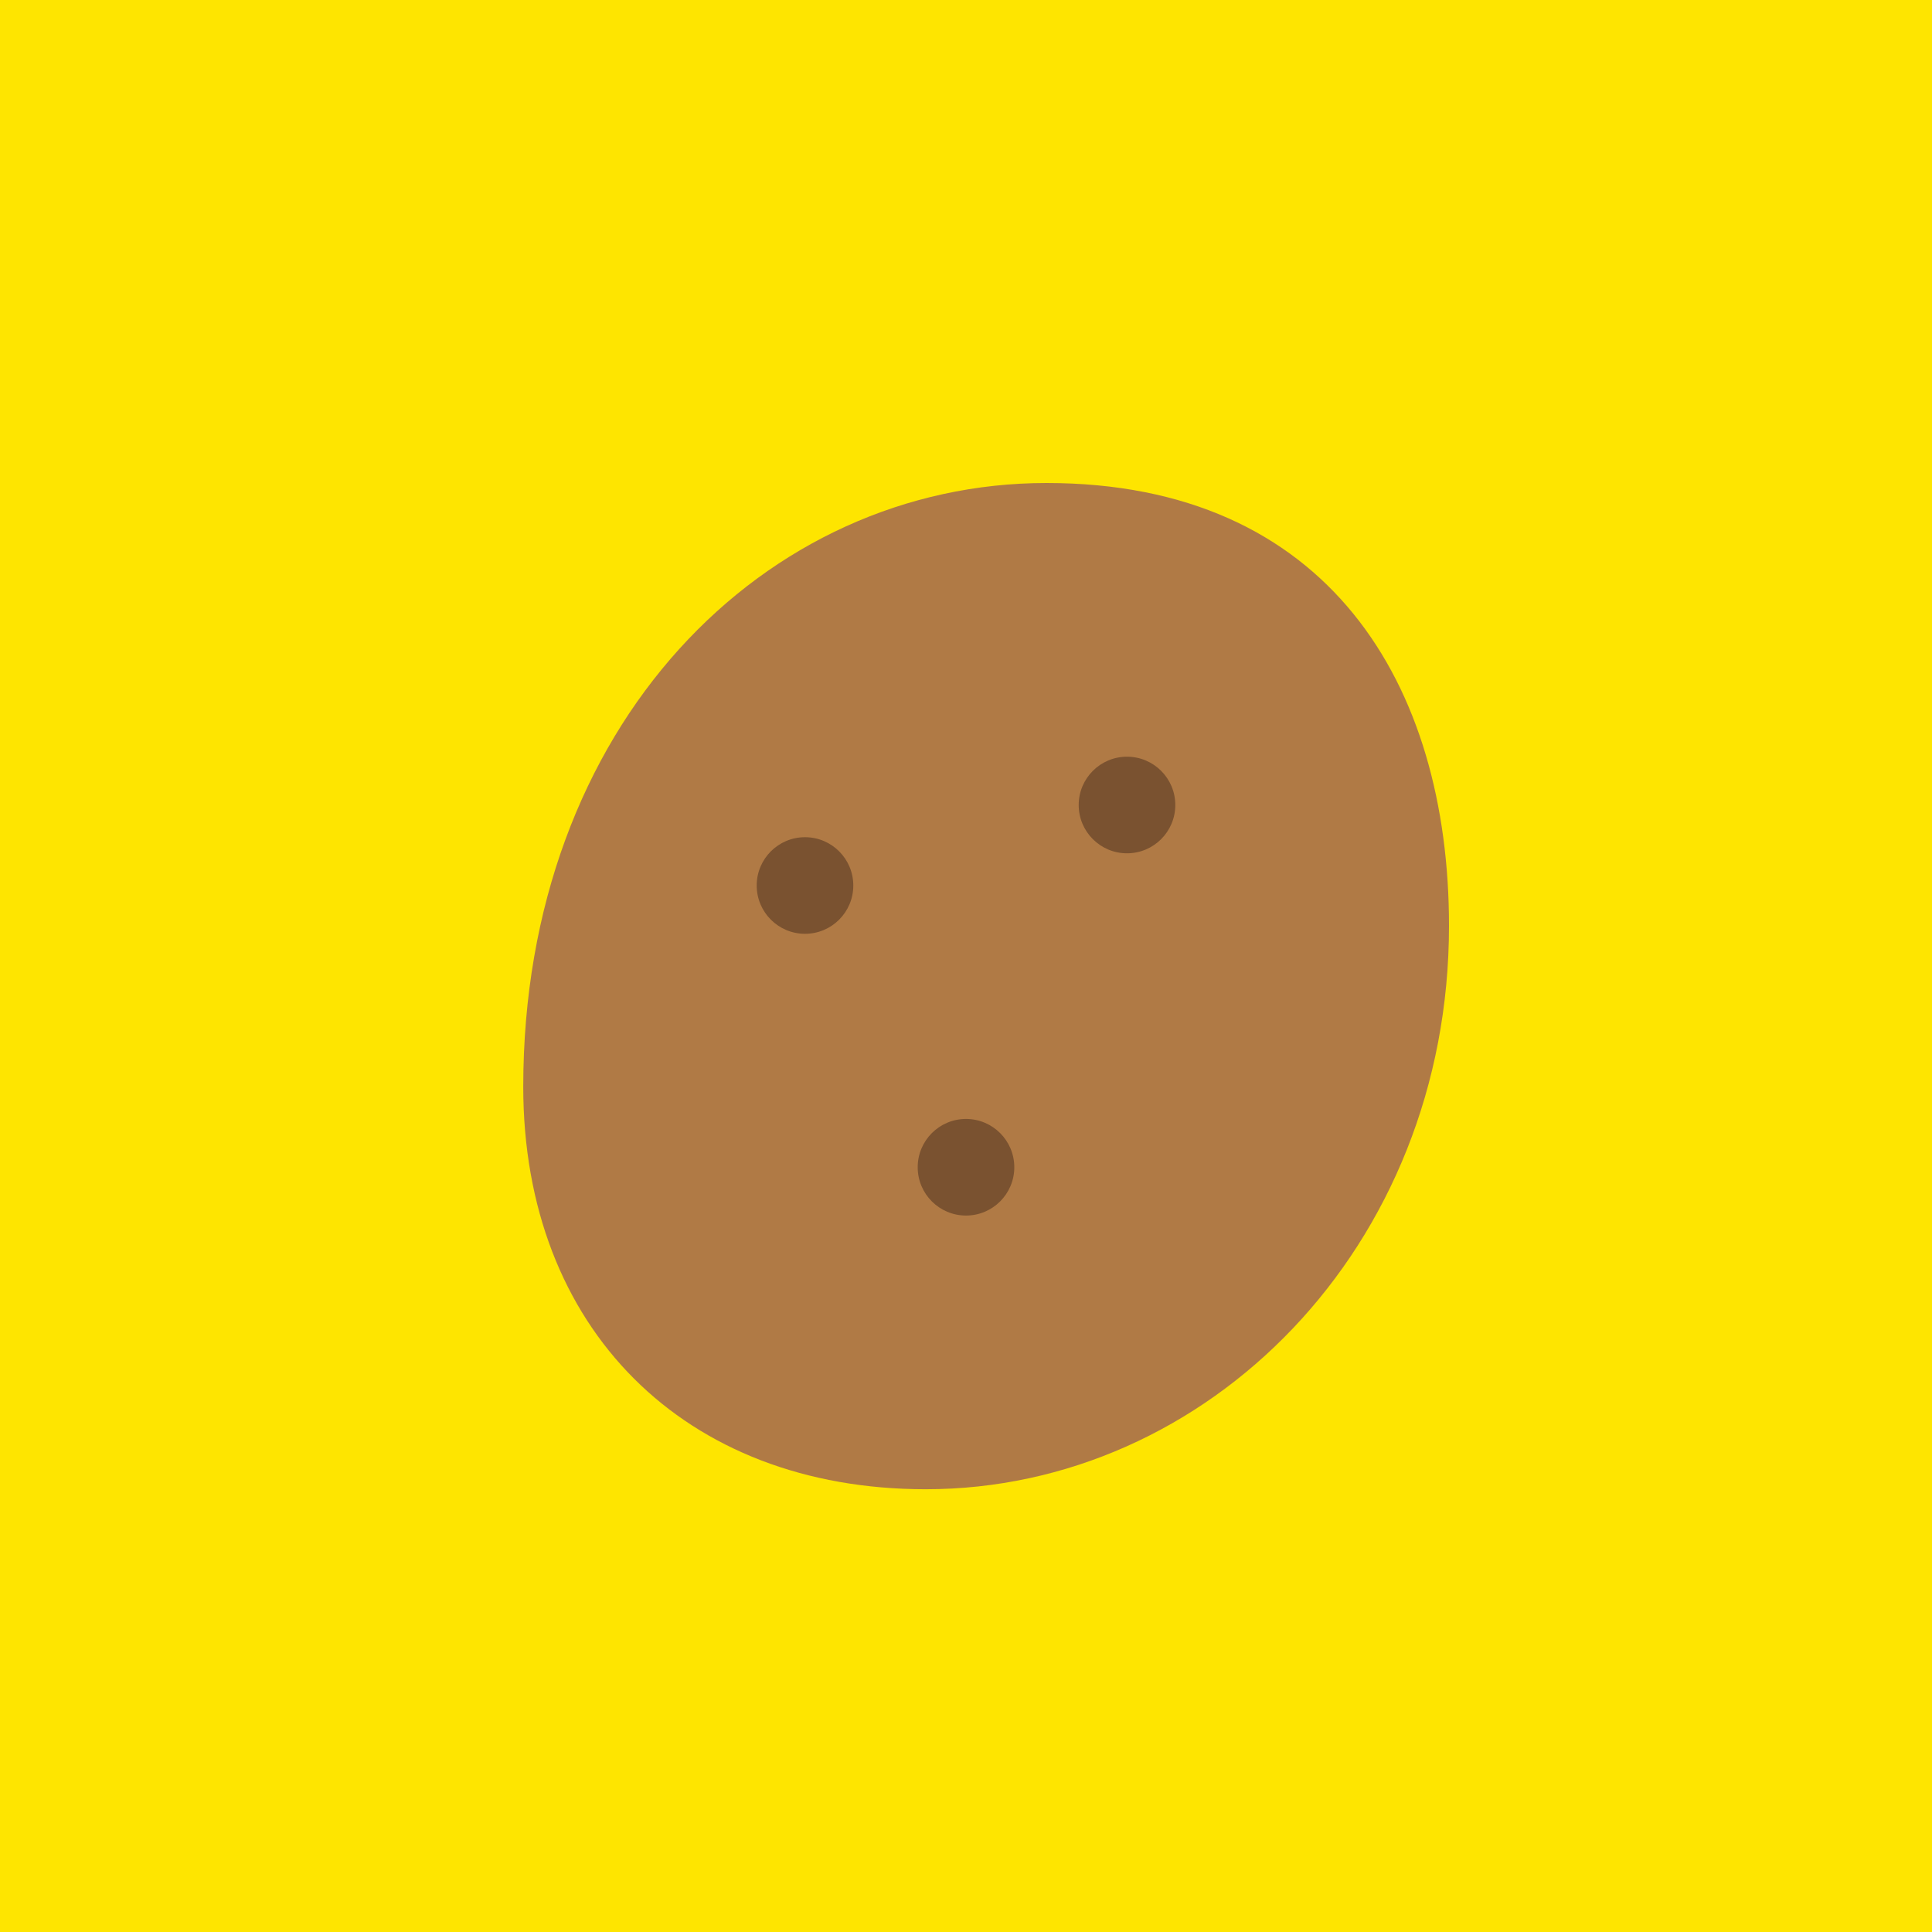
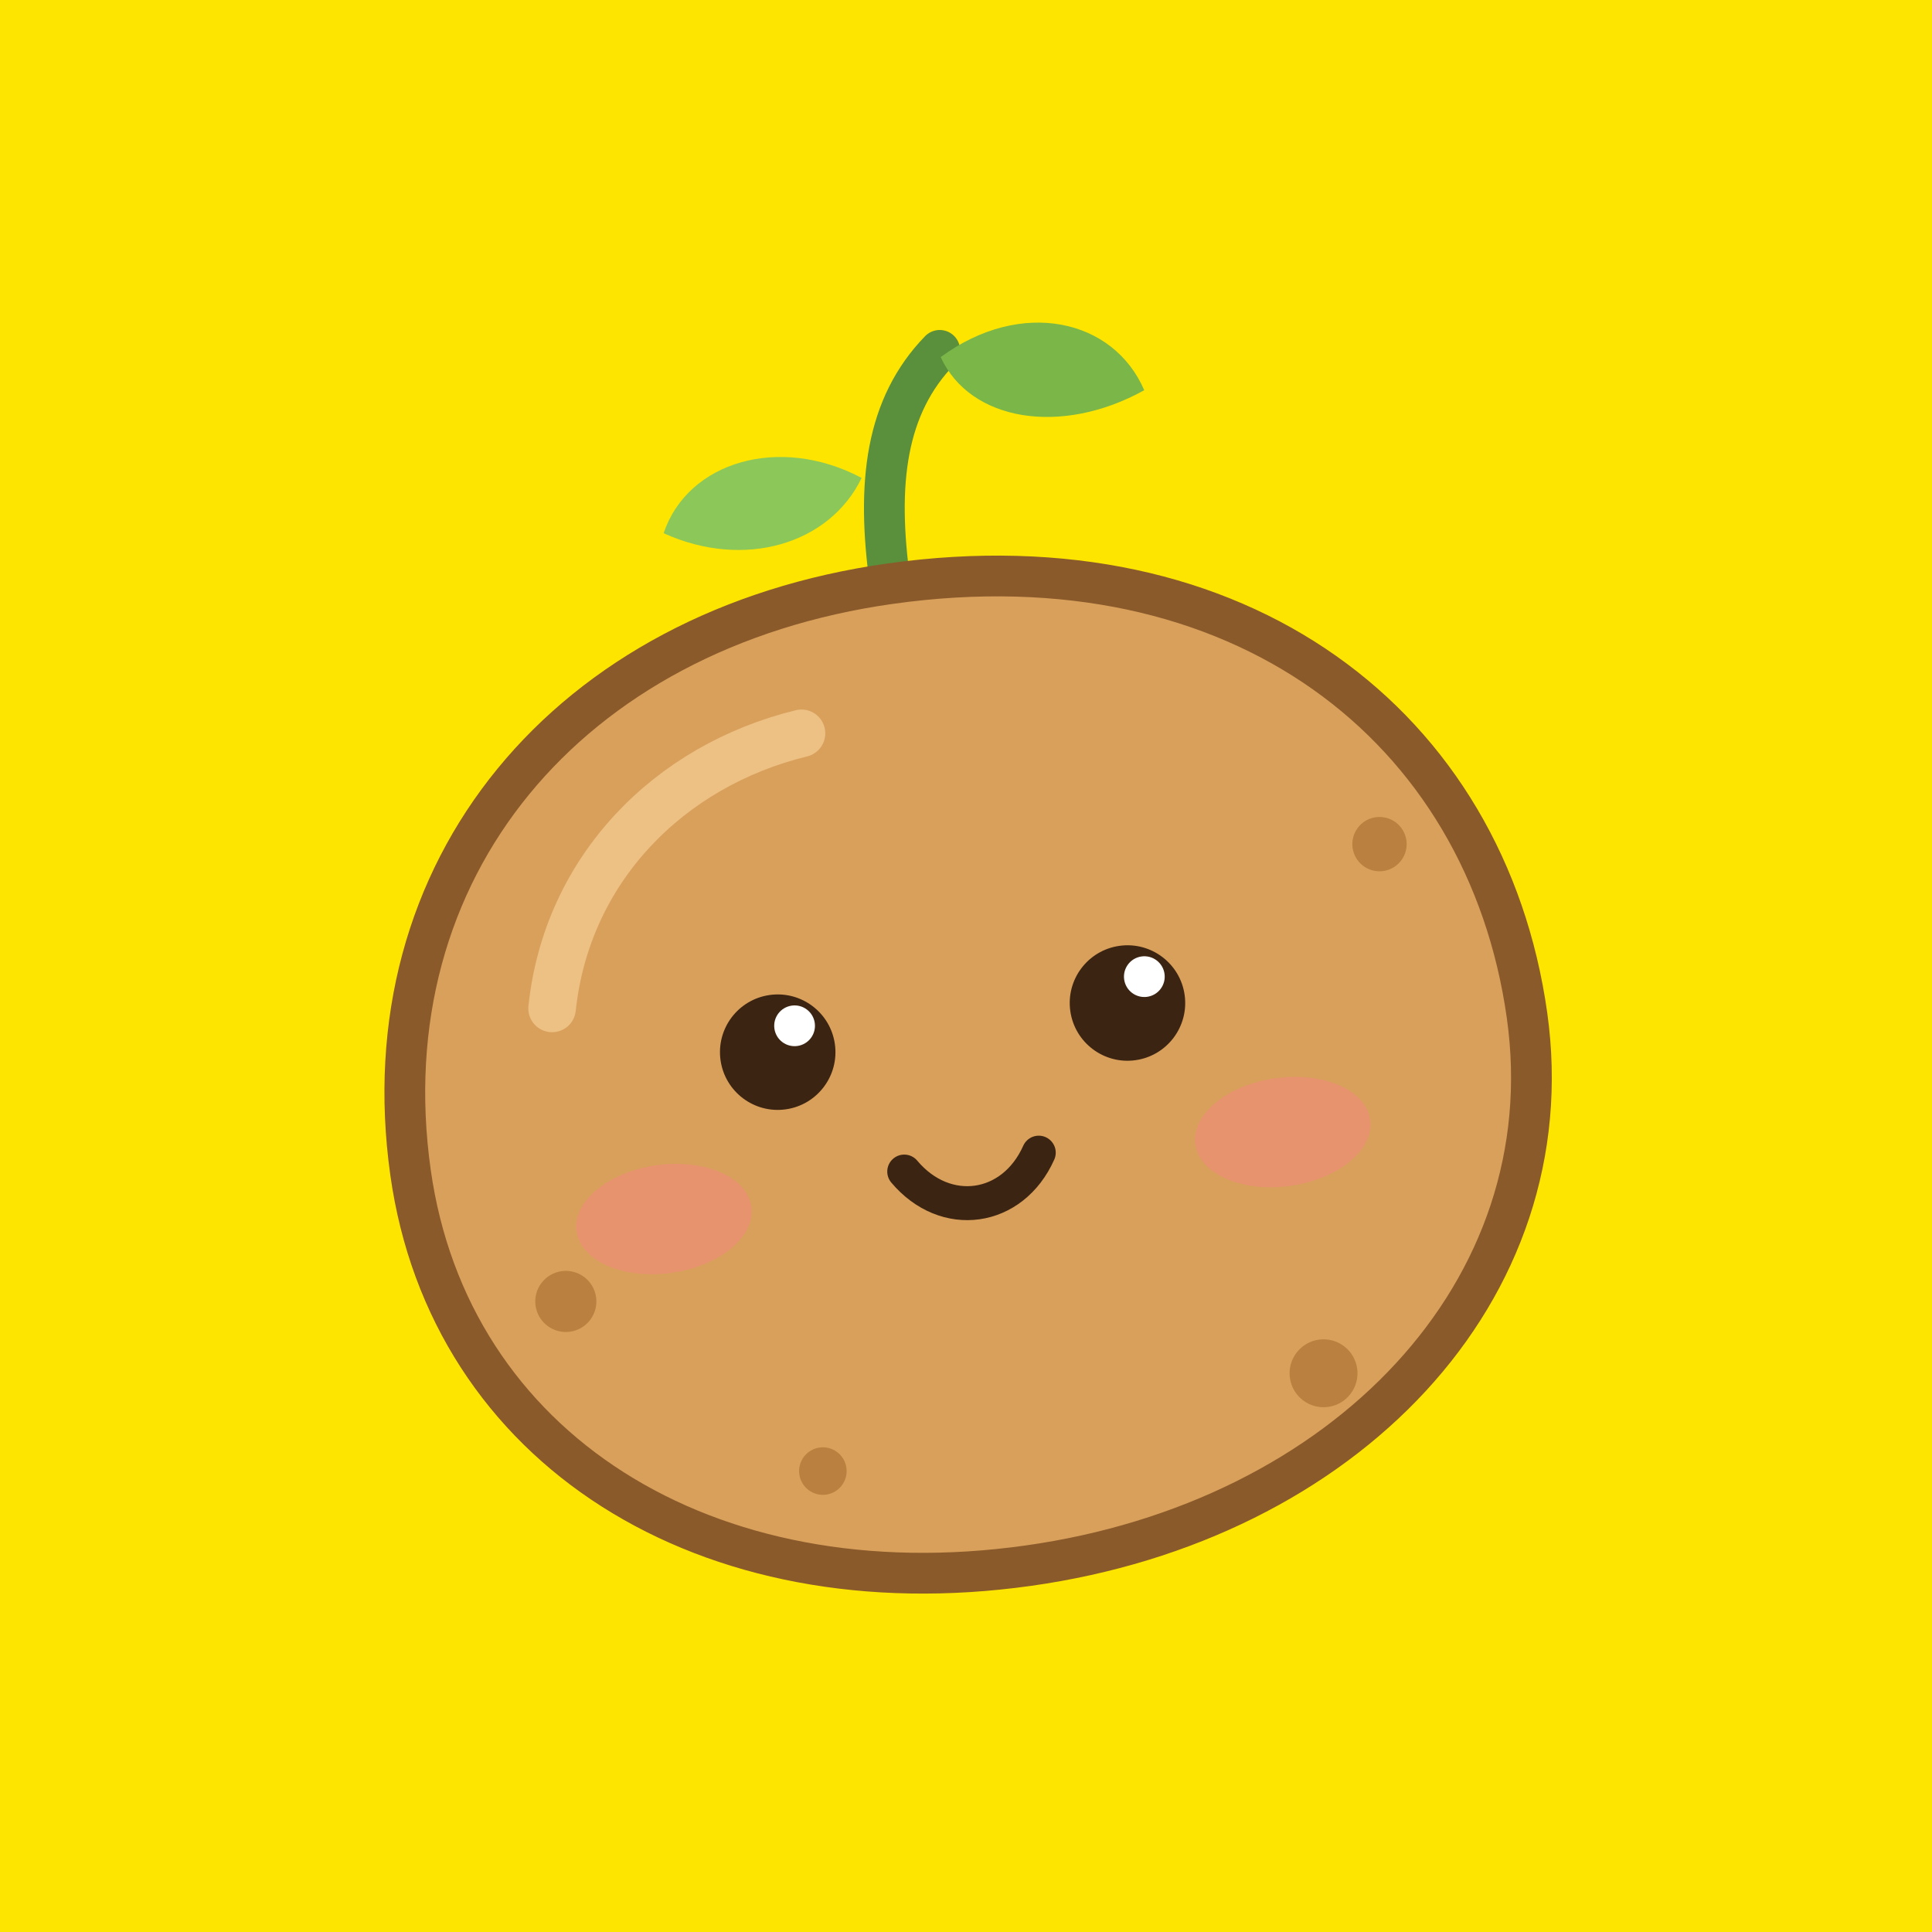
- <svg xmlns="http://www.w3.org/2000/svg" viewBox="0 0 48 48" width="512" height="512">
-   <rect width="48" height="48" fill="#FEE500" />
-   <path fill="#B07A45" d="M13,27c0,-9 6,-15 13,-15s10,5 10,11c0,8 -6,14 -13,14c-6,0 -10,-4 -10,-10z" />
-   <g fill="#7A5230">
-     <circle cx="20" cy="22" r="1.2" />
-     <circle cx="28" cy="20" r="1.2" />
-     <circle cx="24" cy="29" r="1.2" />
+ <svg xmlns="http://www.w3.org/2000/svg" viewBox="0 0 512 512" width="512" height="512">
+   <rect width="512" height="512" fill="#FEE500" />
+   <g transform="translate(256 256) scale(0.9) translate(-258 -254)">
+     <g transform="rotate(-8 256 286)">
+       <g transform="translate(0 12)">
+         <path d="M256 128c0-30 6-52 24-66" fill="none" stroke="#5a8f3c" stroke-width="12" stroke-linecap="round" />
+         <path d="M280 64c26-14 52-4 58 18-26 10-52 2-58-18z" fill="#7ab648" />
+         <path d="M252 96c-22-16-50-12-60 8 22 14 48 10 60-8z" fill="#8cc759" />
+       </g>
+       <path d="M92 292C92 202 160 140 256 140C360 140 424 206 424 292C424 374 350 432 256 432C160 432 92 374 92 292Z" fill="#d9a05b" stroke="#8a5a2b" stroke-width="12" stroke-linejoin="round" />
+       <path d="M140 250c10-40 44-66 84-70" fill="none" stroke="#f2c98f" stroke-width="14" stroke-linecap="round" opacity=".8" />
+       <circle cx="132" cy="336" r="9" fill="#b9803f" />
+       <circle cx="388" cy="236" r="8" fill="#b9803f" />
+       <circle cx="350" cy="388" r="10" fill="#b9803f" />
+       <circle cx="200" cy="396" r="7" fill="#b9803f" />
+       <circle cx="204" cy="272" r="17" fill="#3b2412" />
+       <circle cx="308" cy="272" r="17" fill="#3b2412" />
+       <circle cx="210" cy="265" r="6" fill="#fff" />
+       <circle cx="314" cy="265" r="6" fill="#fff" />
+       <ellipse cx="164" cy="316" rx="26" ry="16" fill="#f08a7a" opacity=".6" />
+       <ellipse cx="348" cy="316" rx="26" ry="16" fill="#f08a7a" opacity=".6" />
+       <path d="M236 312c10 16 30 16 40 0" fill="none" stroke="#3b2412" stroke-width="10" stroke-linecap="round" />
+     </g>
  </g>
</svg>
